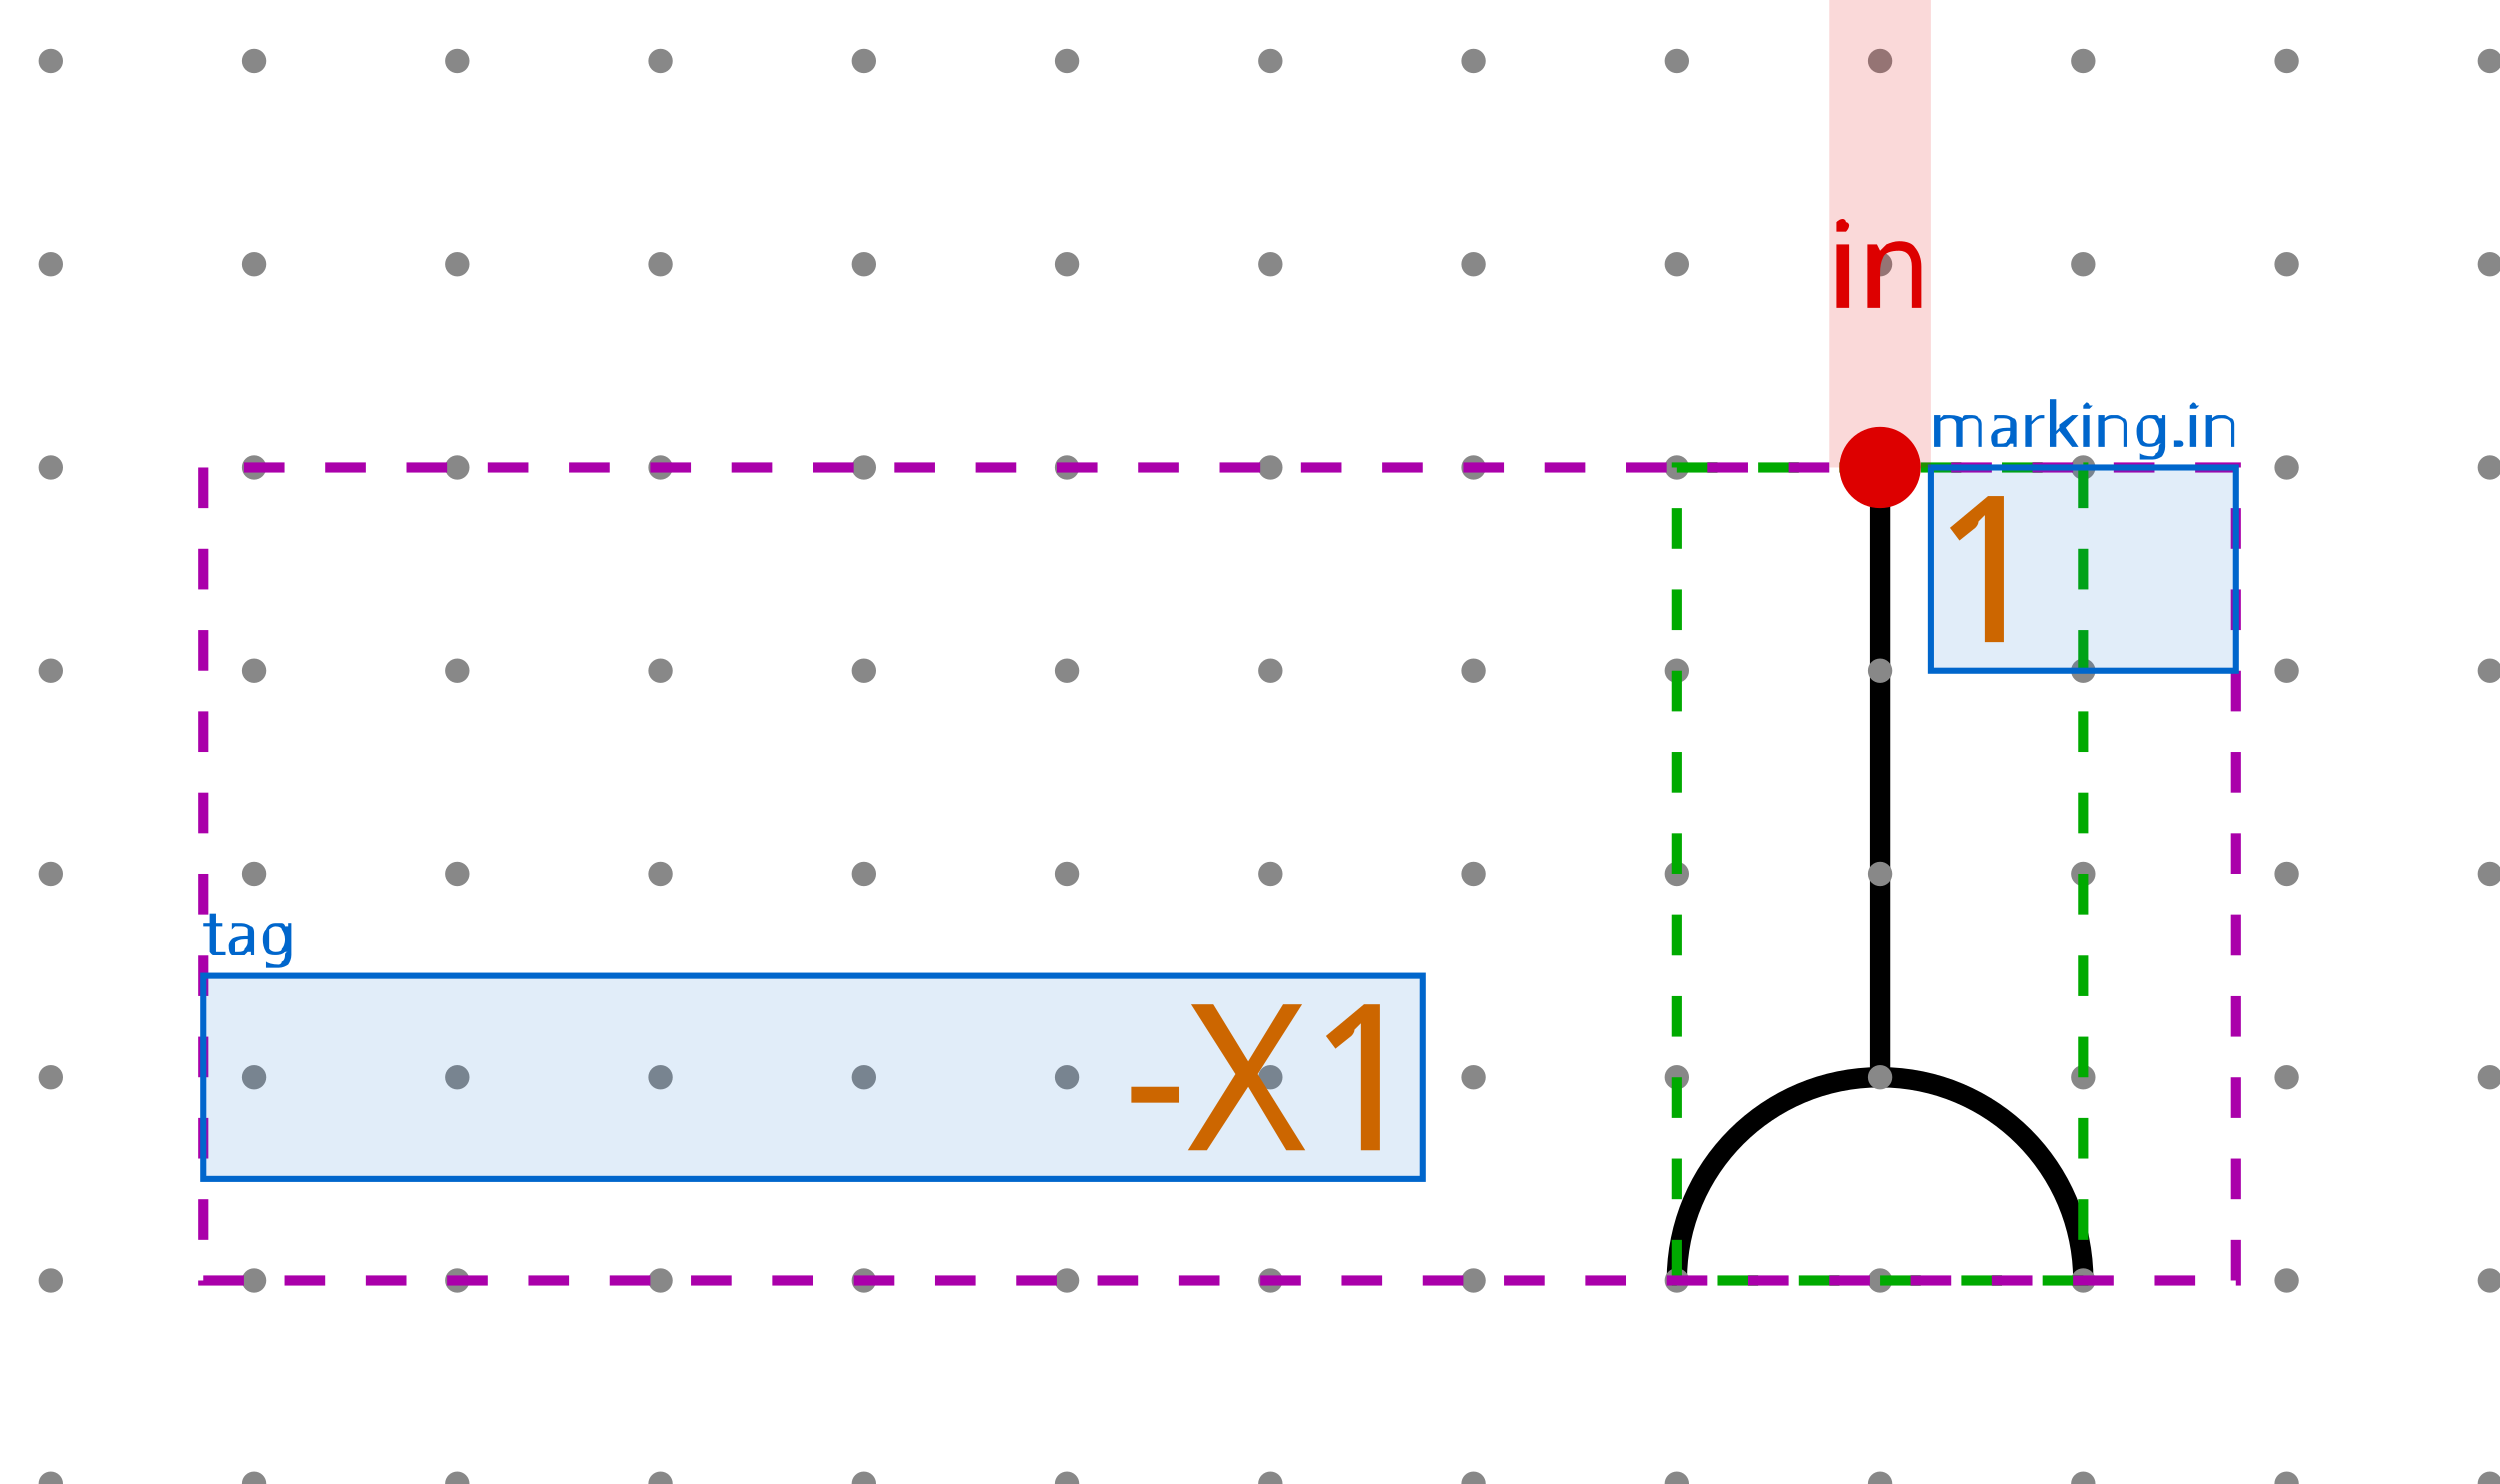
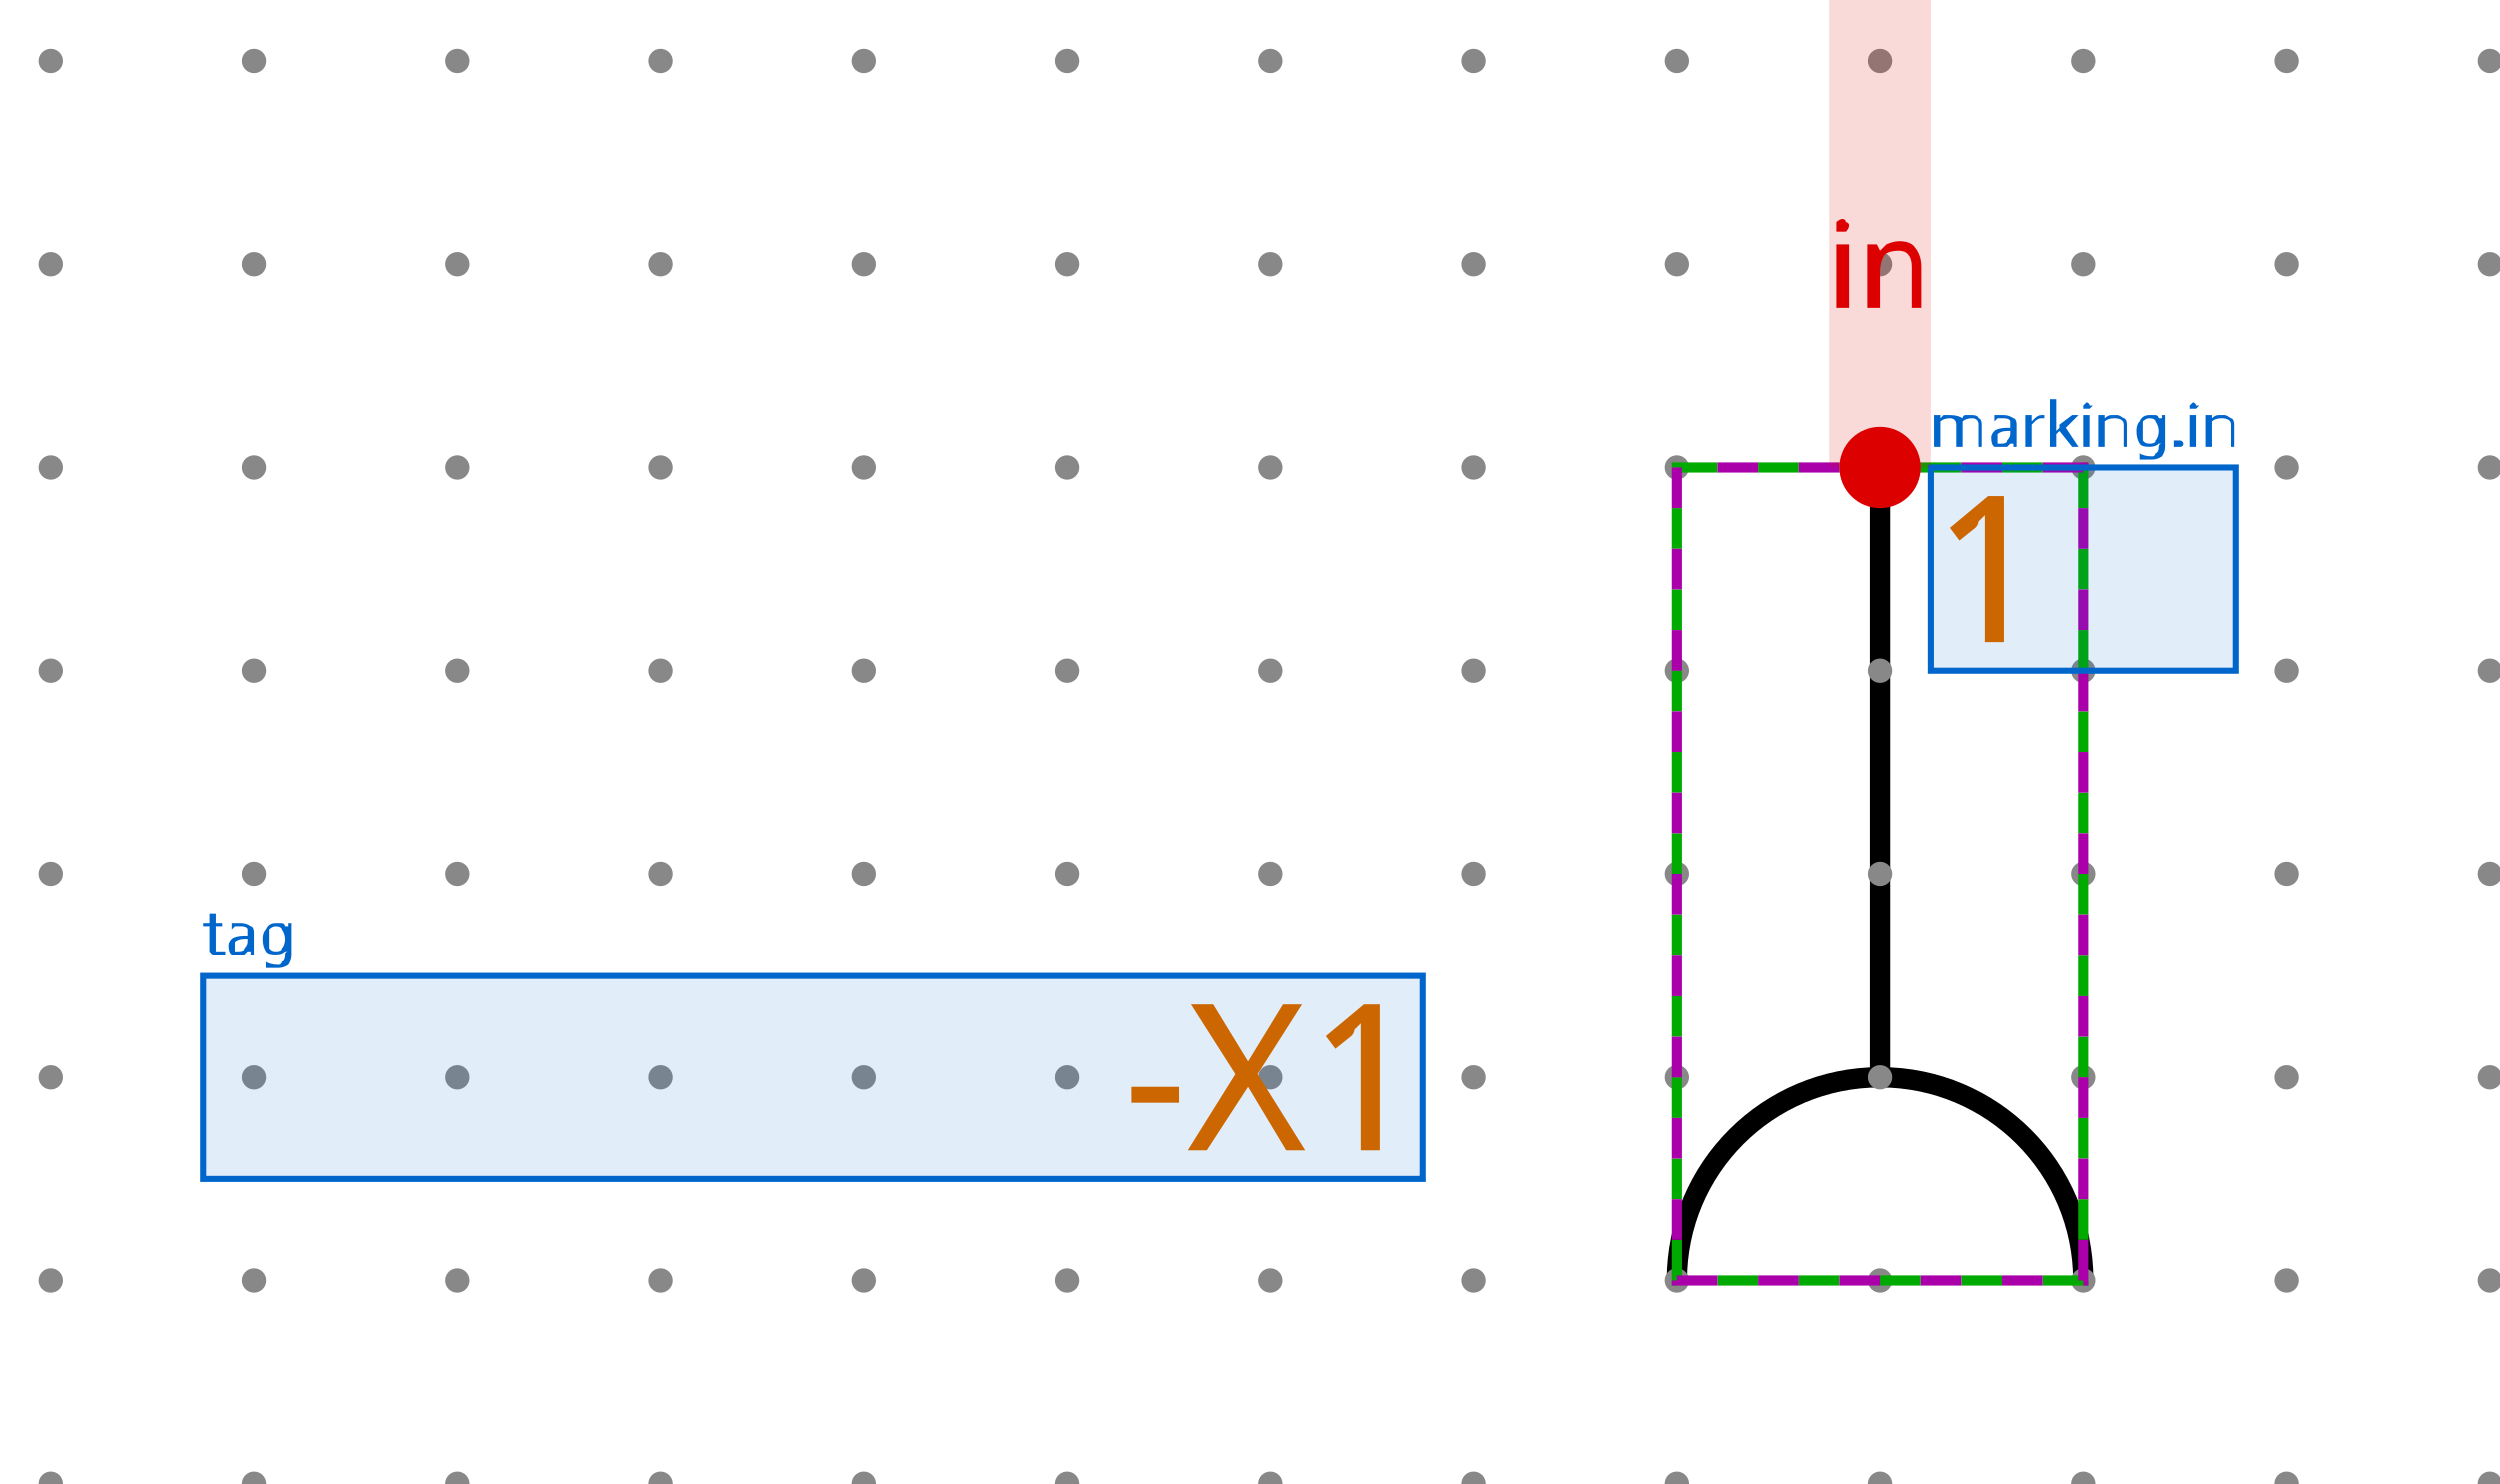
<svg xmlns="http://www.w3.org/2000/svg" width="30.75mm" height="18.25mm" viewBox="-9.25 -4.3 12.3 7.3">
  <g fill="none" stroke="#000" stroke-linecap="butt" stroke-linejoin="miter">
    <line x1="0" y1="-2" x2="0" y2="1" stroke-width="0.1" />
    <path d="M -1 2 A 1 1 0 0 1 1 2" stroke-width="0.1" />
  </g>
  <g class="annotation">
    <circle class="grid" cx="-9" cy="-4" r="0.06" fill="#888" stroke="none" />
    <circle class="grid" cx="-8" cy="-4" r="0.06" fill="#888" stroke="none" />
    <circle class="grid" cx="-7" cy="-4" r="0.06" fill="#888" stroke="none" />
    <circle class="grid" cx="-6" cy="-4" r="0.06" fill="#888" stroke="none" />
    <circle class="grid" cx="-5" cy="-4" r="0.06" fill="#888" stroke="none" />
    <circle class="grid" cx="-4" cy="-4" r="0.06" fill="#888" stroke="none" />
    <circle class="grid" cx="-3" cy="-4" r="0.06" fill="#888" stroke="none" />
    <circle class="grid" cx="-2" cy="-4" r="0.06" fill="#888" stroke="none" />
    <circle class="grid" cx="-1" cy="-4" r="0.06" fill="#888" stroke="none" />
    <circle class="grid" cx="0" cy="-4" r="0.06" fill="#888" stroke="none" />
    <circle class="grid" cx="1" cy="-4" r="0.06" fill="#888" stroke="none" />
    <circle class="grid" cx="2" cy="-4" r="0.06" fill="#888" stroke="none" />
    <circle class="grid" cx="3" cy="-4" r="0.06" fill="#888" stroke="none" />
    <circle class="grid" cx="-9" cy="-3" r="0.06" fill="#888" stroke="none" />
    <circle class="grid" cx="-8" cy="-3" r="0.06" fill="#888" stroke="none" />
    <circle class="grid" cx="-7" cy="-3" r="0.06" fill="#888" stroke="none" />
    <circle class="grid" cx="-6" cy="-3" r="0.06" fill="#888" stroke="none" />
    <circle class="grid" cx="-5" cy="-3" r="0.06" fill="#888" stroke="none" />
    <circle class="grid" cx="-4" cy="-3" r="0.06" fill="#888" stroke="none" />
    <circle class="grid" cx="-3" cy="-3" r="0.06" fill="#888" stroke="none" />
    <circle class="grid" cx="-2" cy="-3" r="0.06" fill="#888" stroke="none" />
    <circle class="grid" cx="-1" cy="-3" r="0.06" fill="#888" stroke="none" />
    <circle class="grid" cx="0" cy="-3" r="0.06" fill="#888" stroke="none" />
    <circle class="grid" cx="1" cy="-3" r="0.06" fill="#888" stroke="none" />
    <circle class="grid" cx="2" cy="-3" r="0.06" fill="#888" stroke="none" />
    <circle class="grid" cx="3" cy="-3" r="0.06" fill="#888" stroke="none" />
    <circle class="grid" cx="-9" cy="-2" r="0.06" fill="#888" stroke="none" />
    <circle class="grid" cx="-8" cy="-2" r="0.06" fill="#888" stroke="none" />
    <circle class="grid" cx="-7" cy="-2" r="0.06" fill="#888" stroke="none" />
    <circle class="grid" cx="-6" cy="-2" r="0.06" fill="#888" stroke="none" />
    <circle class="grid" cx="-5" cy="-2" r="0.06" fill="#888" stroke="none" />
    <circle class="grid" cx="-4" cy="-2" r="0.06" fill="#888" stroke="none" />
    <circle class="grid" cx="-3" cy="-2" r="0.06" fill="#888" stroke="none" />
    <circle class="grid" cx="-2" cy="-2" r="0.06" fill="#888" stroke="none" />
    <circle class="grid" cx="-1" cy="-2" r="0.06" fill="#888" stroke="none" />
    <circle class="grid" cx="0" cy="-2" r="0.06" fill="#888" stroke="none" />
    <circle class="grid" cx="1" cy="-2" r="0.06" fill="#888" stroke="none" />
    <circle class="grid" cx="2" cy="-2" r="0.06" fill="#888" stroke="none" />
    <circle class="grid" cx="3" cy="-2" r="0.06" fill="#888" stroke="none" />
    <circle class="grid" cx="-9" cy="-1" r="0.06" fill="#888" stroke="none" />
    <circle class="grid" cx="-8" cy="-1" r="0.06" fill="#888" stroke="none" />
    <circle class="grid" cx="-7" cy="-1" r="0.06" fill="#888" stroke="none" />
    <circle class="grid" cx="-6" cy="-1" r="0.06" fill="#888" stroke="none" />
    <circle class="grid" cx="-5" cy="-1" r="0.06" fill="#888" stroke="none" />
    <circle class="grid" cx="-4" cy="-1" r="0.06" fill="#888" stroke="none" />
    <circle class="grid" cx="-3" cy="-1" r="0.06" fill="#888" stroke="none" />
    <circle class="grid" cx="-2" cy="-1" r="0.06" fill="#888" stroke="none" />
    <circle class="grid" cx="-1" cy="-1" r="0.06" fill="#888" stroke="none" />
    <circle class="grid" cx="0" cy="-1" r="0.06" fill="#888" stroke="none" />
    <circle class="grid" cx="1" cy="-1" r="0.06" fill="#888" stroke="none" />
    <circle class="grid" cx="2" cy="-1" r="0.06" fill="#888" stroke="none" />
    <circle class="grid" cx="3" cy="-1" r="0.06" fill="#888" stroke="none" />
    <circle class="grid" cx="-9" cy="0" r="0.06" fill="#888" stroke="none" />
    <circle class="grid" cx="-8" cy="0" r="0.06" fill="#888" stroke="none" />
    <circle class="grid" cx="-7" cy="0" r="0.06" fill="#888" stroke="none" />
    <circle class="grid" cx="-6" cy="0" r="0.06" fill="#888" stroke="none" />
    <circle class="grid" cx="-5" cy="0" r="0.06" fill="#888" stroke="none" />
    <circle class="grid" cx="-4" cy="0" r="0.06" fill="#888" stroke="none" />
    <circle class="grid" cx="-3" cy="0" r="0.06" fill="#888" stroke="none" />
    <circle class="grid" cx="-2" cy="0" r="0.06" fill="#888" stroke="none" />
    <circle class="grid" cx="-1" cy="0" r="0.06" fill="#888" stroke="none" />
    <circle class="grid" cx="0" cy="0" r="0.06" fill="#888" stroke="none" />
    <circle class="grid" cx="1" cy="0" r="0.06" fill="#888" stroke="none" />
    <circle class="grid" cx="2" cy="0" r="0.06" fill="#888" stroke="none" />
    <circle class="grid" cx="3" cy="0" r="0.06" fill="#888" stroke="none" />
    <circle class="grid" cx="-9" cy="1" r="0.06" fill="#888" stroke="none" />
    <circle class="grid" cx="-8" cy="1" r="0.06" fill="#888" stroke="none" />
    <circle class="grid" cx="-7" cy="1" r="0.06" fill="#888" stroke="none" />
    <circle class="grid" cx="-6" cy="1" r="0.06" fill="#888" stroke="none" />
    <circle class="grid" cx="-5" cy="1" r="0.06" fill="#888" stroke="none" />
    <circle class="grid" cx="-4" cy="1" r="0.06" fill="#888" stroke="none" />
    <circle class="grid" cx="-3" cy="1" r="0.06" fill="#888" stroke="none" />
    <circle class="grid" cx="-2" cy="1" r="0.06" fill="#888" stroke="none" />
    <circle class="grid" cx="-1" cy="1" r="0.06" fill="#888" stroke="none" />
    <circle class="grid" cx="0" cy="1" r="0.06" fill="#888" stroke="none" />
    <circle class="grid" cx="1" cy="1" r="0.06" fill="#888" stroke="none" />
    <circle class="grid" cx="2" cy="1" r="0.06" fill="#888" stroke="none" />
    <circle class="grid" cx="3" cy="1" r="0.06" fill="#888" stroke="none" />
    <circle class="grid" cx="-9" cy="2" r="0.06" fill="#888" stroke="none" />
    <circle class="grid" cx="-8" cy="2" r="0.06" fill="#888" stroke="none" />
    <circle class="grid" cx="-7" cy="2" r="0.06" fill="#888" stroke="none" />
    <circle class="grid" cx="-6" cy="2" r="0.06" fill="#888" stroke="none" />
    <circle class="grid" cx="-5" cy="2" r="0.06" fill="#888" stroke="none" />
    <circle class="grid" cx="-4" cy="2" r="0.06" fill="#888" stroke="none" />
    <circle class="grid" cx="-3" cy="2" r="0.06" fill="#888" stroke="none" />
    <circle class="grid" cx="-2" cy="2" r="0.06" fill="#888" stroke="none" />
    <circle class="grid" cx="-1" cy="2" r="0.06" fill="#888" stroke="none" />
    <circle class="grid" cx="0" cy="2" r="0.06" fill="#888" stroke="none" />
    <circle class="grid" cx="1" cy="2" r="0.06" fill="#888" stroke="none" />
    <circle class="grid" cx="2" cy="2" r="0.06" fill="#888" stroke="none" />
    <circle class="grid" cx="3" cy="2" r="0.06" fill="#888" stroke="none" />
    <circle class="grid" cx="-9" cy="3" r="0.06" fill="#888" stroke="none" />
    <circle class="grid" cx="-8" cy="3" r="0.06" fill="#888" stroke="none" />
    <circle class="grid" cx="-7" cy="3" r="0.06" fill="#888" stroke="none" />
    <circle class="grid" cx="-6" cy="3" r="0.06" fill="#888" stroke="none" />
    <circle class="grid" cx="-5" cy="3" r="0.06" fill="#888" stroke="none" />
    <circle class="grid" cx="-4" cy="3" r="0.06" fill="#888" stroke="none" />
    <circle class="grid" cx="-3" cy="3" r="0.06" fill="#888" stroke="none" />
    <circle class="grid" cx="-2" cy="3" r="0.06" fill="#888" stroke="none" />
    <circle class="grid" cx="-1" cy="3" r="0.06" fill="#888" stroke="none" />
    <circle class="grid" cx="0" cy="3" r="0.06" fill="#888" stroke="none" />
    <circle class="grid" cx="1" cy="3" r="0.06" fill="#888" stroke="none" />
    <circle class="grid" cx="2" cy="3" r="0.06" fill="#888" stroke="none" />
    <circle class="grid" cx="3" cy="3" r="0.06" fill="#888" stroke="none" />
    <rect class="body-box" x="-1" y="-2" width="2" height="4" fill="none" stroke="#0a0" stroke-width="0.05" stroke-dasharray="0.2 0.2" />
-     <rect class="keepout-box" x="-8.25" y="-2" width="10" height="4" fill="none" stroke="#a0a" stroke-width="0.05" stroke-dasharray="0.2 0.2" stroke-dashoffset="0.2" />
+     <rect class="keepout-box" x="-1" y="-2" width="2" height="4" fill="none" stroke="#a0a" stroke-width="0.05" stroke-dasharray="0.2 0.2" stroke-dashoffset="0.2" />
    <rect class="slot-box" x="0.25" y="-2" width="1.5" height="1" fill="#06c" fill-opacity="0.12" stroke="#06c" stroke-width="0.03" />
    <text class="slot-id" x="0.25" y="-2.1" font-size="0.3" text-anchor="start" fill="#06c" stroke="none" font-family="sans-serif">marking.in</text>
    <rect class="slot-box" x="-8.25" y="0.5" width="6" height="1" fill="#06c" fill-opacity="0.12" stroke="#06c" stroke-width="0.03" />
    <text class="slot-id" x="-8.25" y="0.4" font-size="0.3" text-anchor="start" fill="#06c" stroke="none" font-family="sans-serif">tag</text>
    <rect class="lane" x="-0.25" y="-4.3" width="0.5" height="2.3" fill="#d00" fill-opacity="0.15" stroke="none" />
    <circle class="port" cx="0" cy="-2" r="0.2" fill="#d00" stroke="none" />
    <text class="port-id" x="0" y="-2.784" font-size="0.6" text-anchor="middle" fill="#d00" stroke="none" font-family="sans-serif">in</text>
  </g>
  <g class="samples">
    <text class="sample-text" x="0.25" y="-1.14" font-size="1" text-anchor="start" fill="#c60" stroke="none" font-family="sans-serif">1</text>
    <text class="sample-text" x="-2.25" y="1.36" font-size="1" text-anchor="end" fill="#c60" stroke="none" font-family="sans-serif">-X1</text>
  </g>
</svg>
